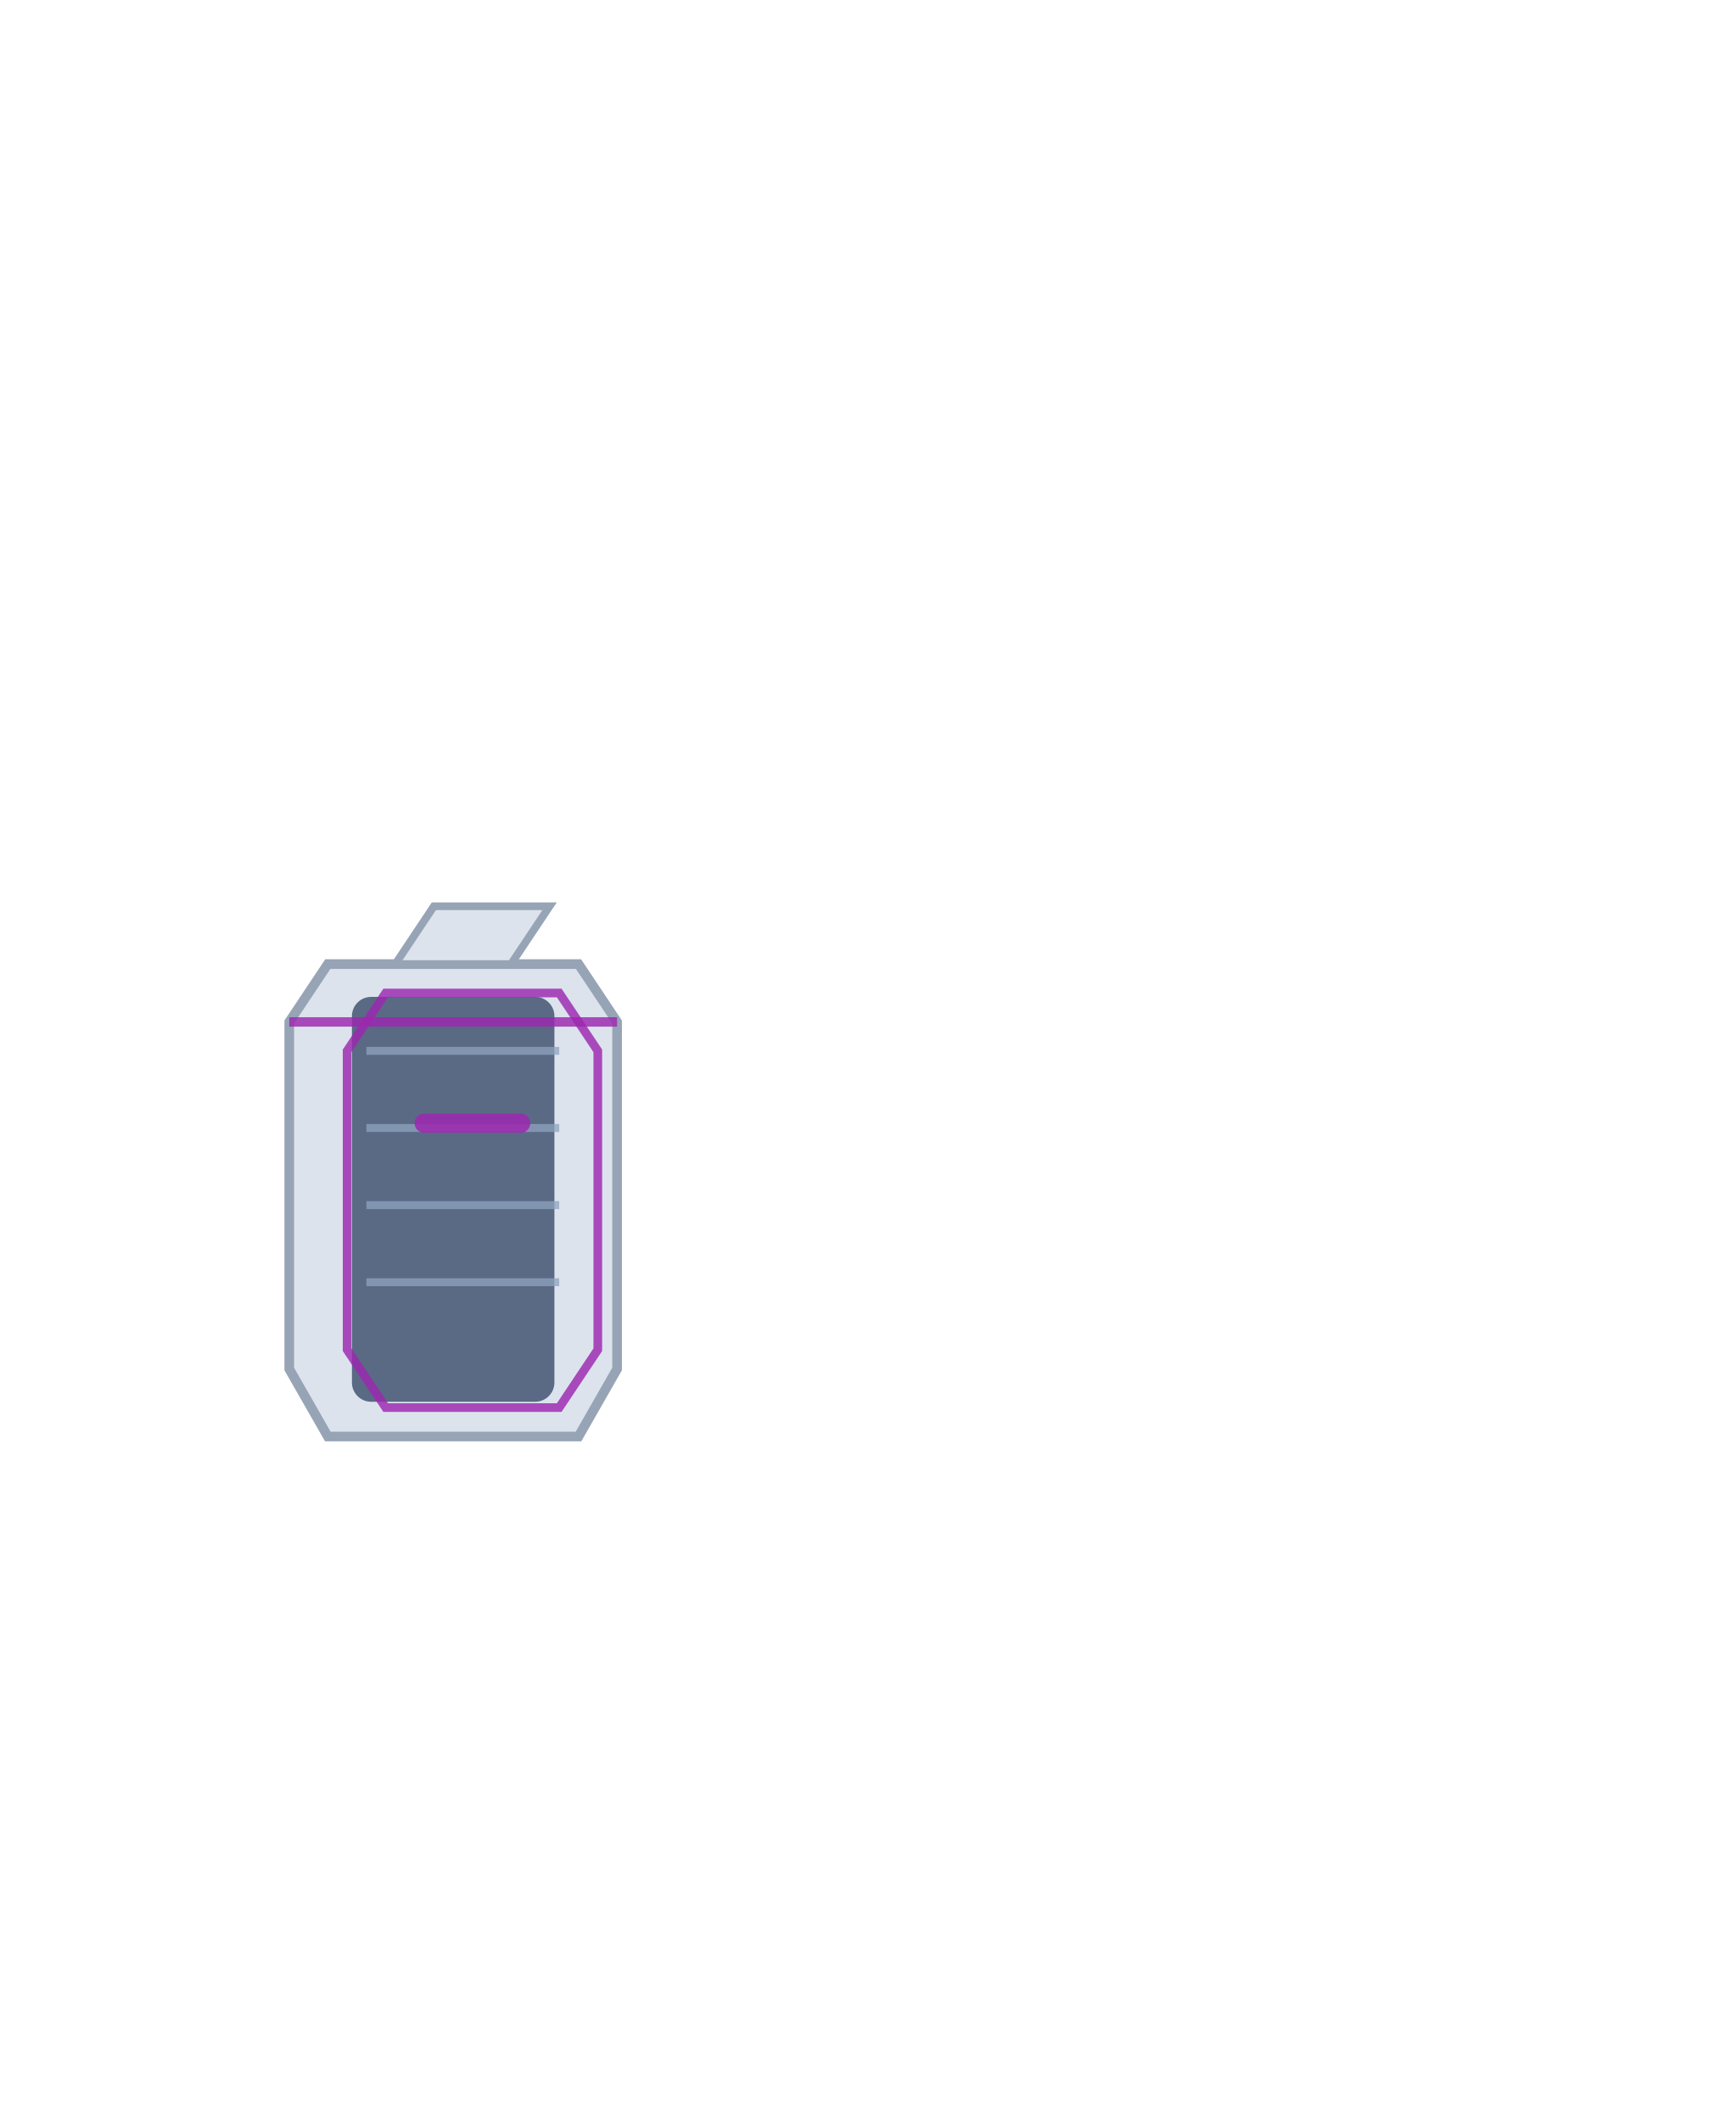
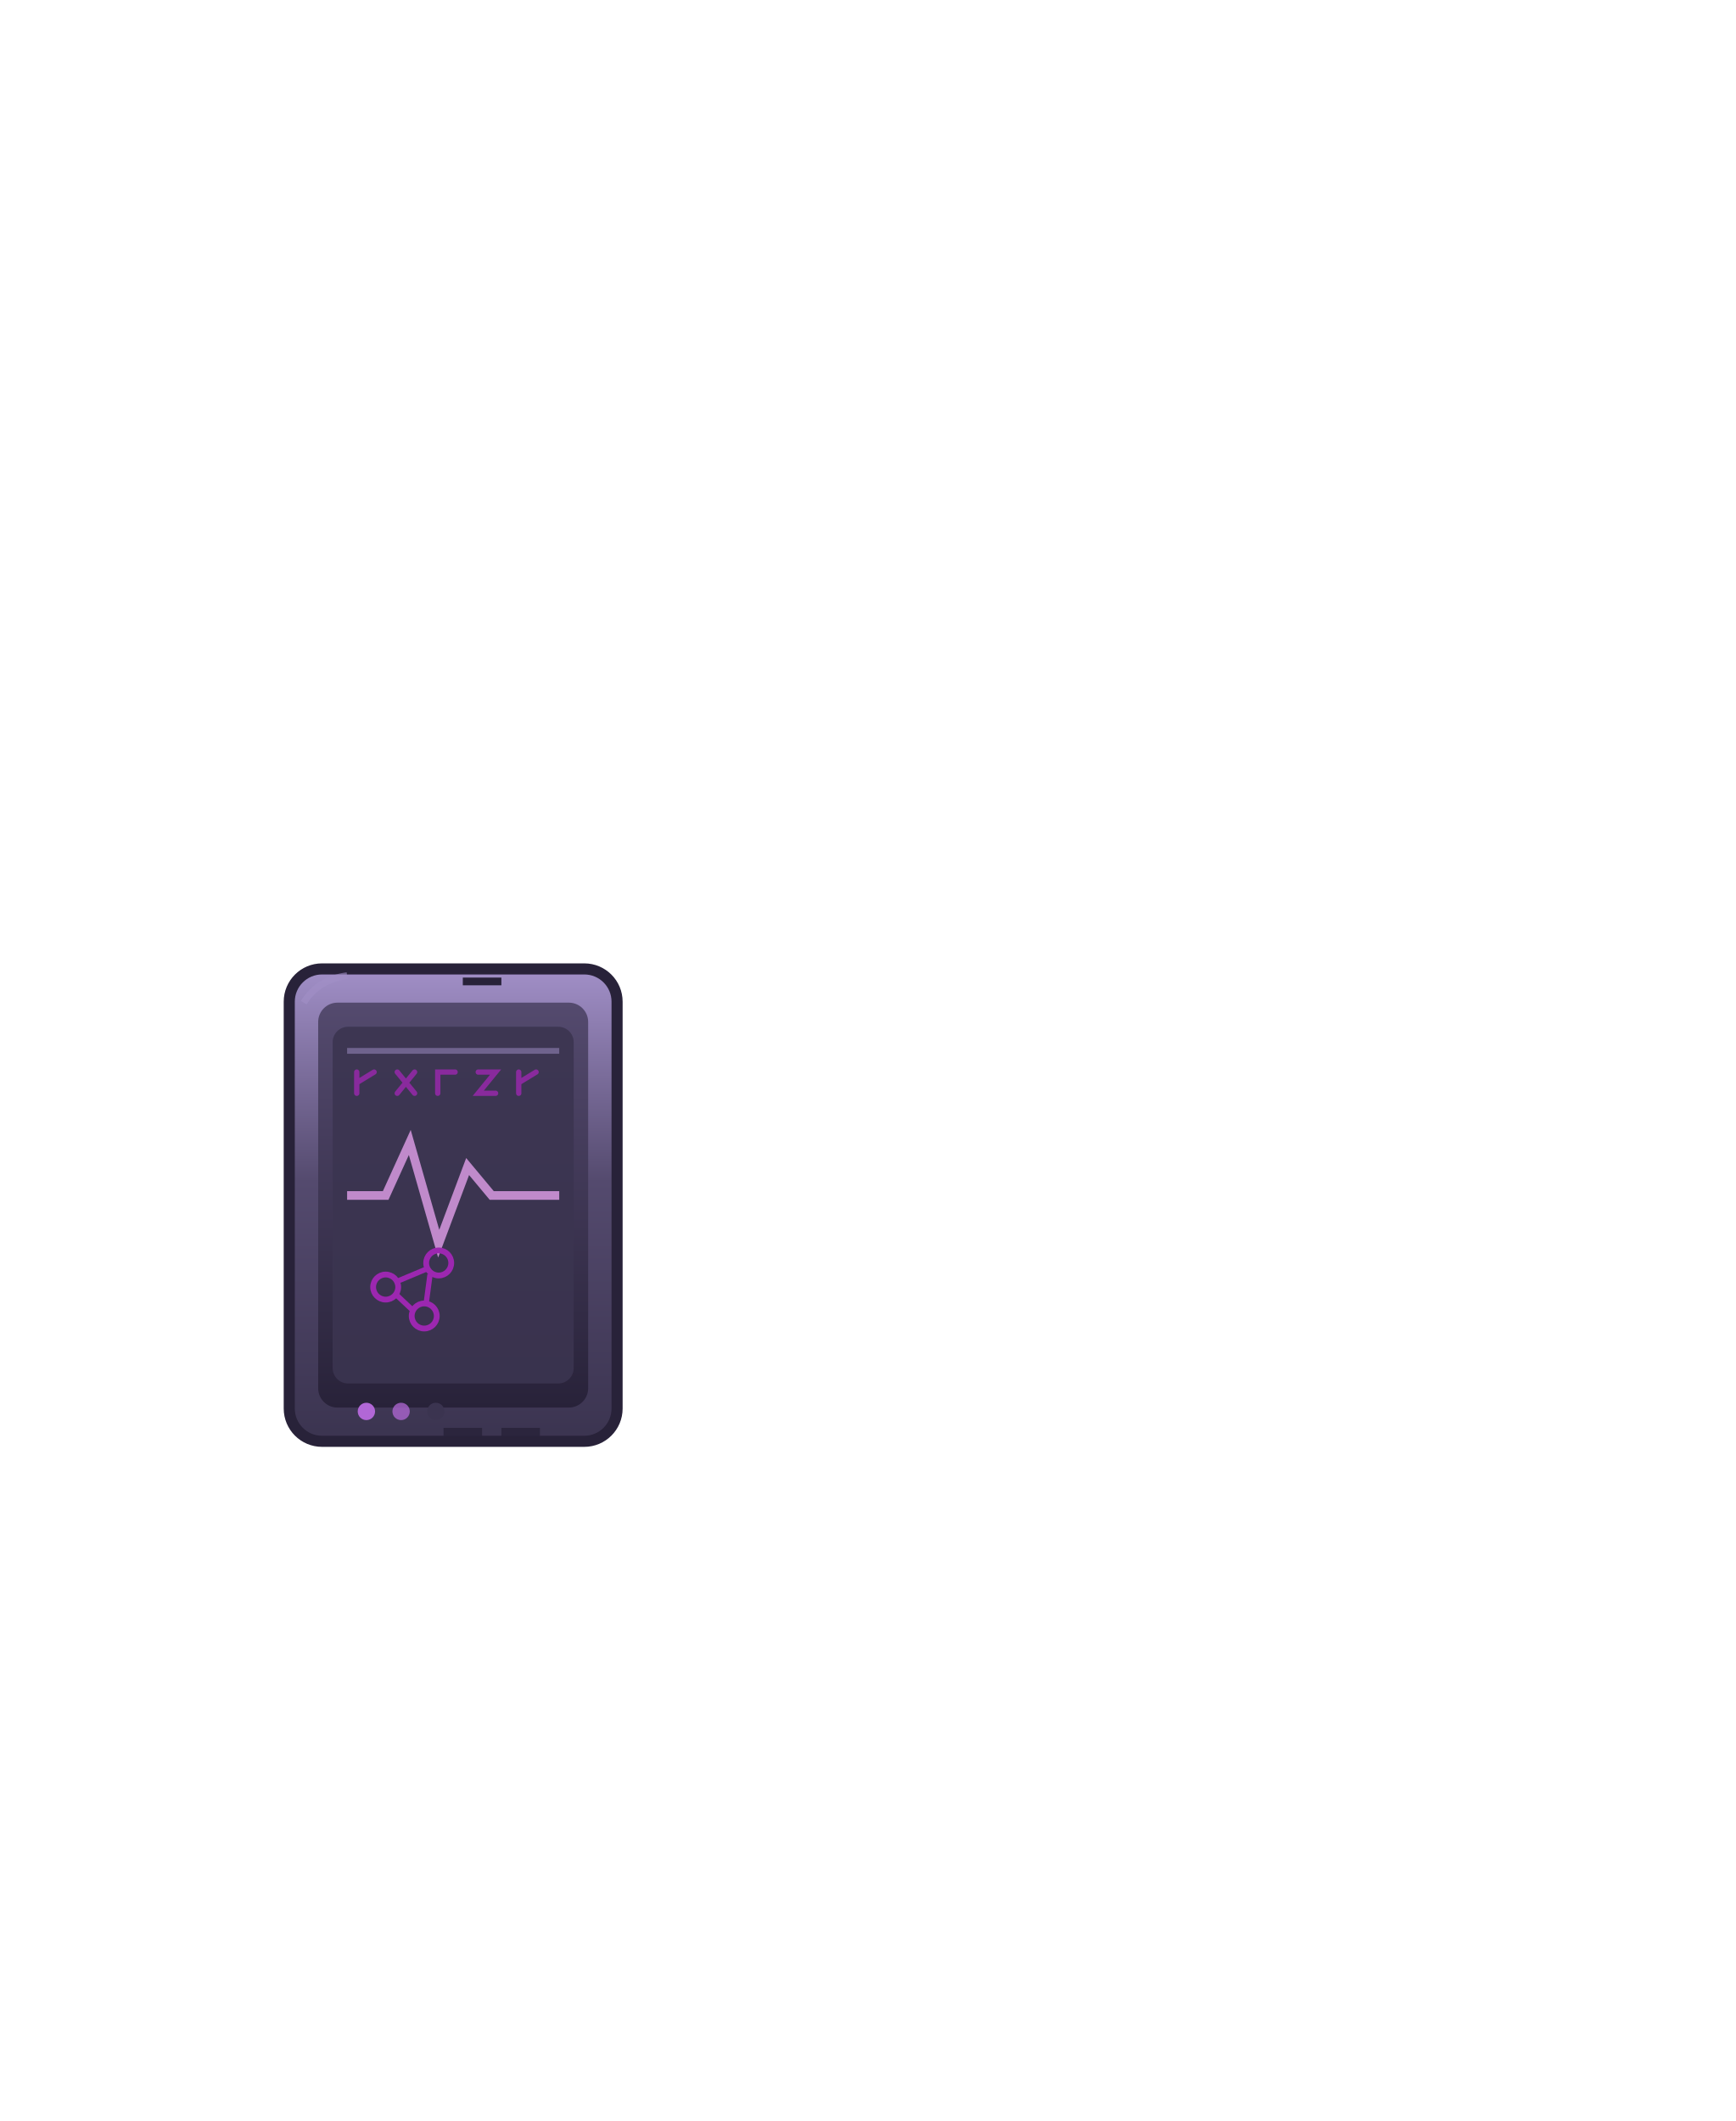
<svg xmlns="http://www.w3.org/2000/svg" viewBox="0 0 180 220" width="180" height="220">
-   <g id="qt_anim_driver">
-     <animateTransform attributeName="transform" type="translate" values="0 0; 0 -0.9; 0 0" dur="2.6s" repeatCount="indefinite" />
-     <g id="shield_epic">
-       <path d="M34 100 L60 100 L64 106 L64 142 L60 149 L34 149 L30 142 L30 106 Z" fill="#dce3ed" stroke="#97a4b5" stroke-width="1" />
-       <rect x="36.5" y="103.4" width="21" height="42" rx="2" fill="#4b5d7a" opacity="0.9" />
-       <path d="M41 100 L53 100 L57 94 L45 94 Z" fill="#dce3ed" stroke="#97a4b5" stroke-width="0.8" />
-       <path d="M30 106 L64 106" stroke="#9C27B0" stroke-width="0.98" opacity="0.82" />
-       <path d="M38 109 L58 109 M38 117 L58 117 M38 125 L58 125 M38 133 L58 133" stroke="#8fa3bf" stroke-width="0.82" opacity="0.75" />
-       <path d="M40 103 L58 103 L62 109 L62 140 L58 146 L40 146 L36 140 L36 109 Z" fill="none" stroke="#9C27B0" stroke-width="0.9" opacity="0.82" />
-       <rect x="43" y="115.5" width="12" height="2" rx="1" fill="#9C27B0" opacity="0.86">
-         <animate attributeName="y" values="115.5;137;115.5" dur="2.1s" repeatCount="indefinite" />
-       </rect>
-     </g>
+   <defs>
+     <linearGradient id="cTab3Case" x1="0" y1="0" x2="0" y2="1">
+       <stop offset="0%" stop-color="#a18fc7" />
+       <stop offset="45%" stop-color="#544a6e" />
+       <stop offset="100%" stop-color="#3b3450" />
+     </linearGradient>
+     <linearGradient id="cTab3Deep" x1="0" y1="0" x2="0" y2="1">
+       <stop offset="0%" stop-color="#544a6e" />
+       <stop offset="100%" stop-color="#282239" />
+     </linearGradient>
+     <linearGradient id="cTab3Glass" x1="0" y1="0" x2="0" y2="1">
+       <stop offset="0%" stop-color="#d3aef0" />
+       <stop offset="100%" stop-color="#3b3450" />
+     </linearGradient>
+     <radialGradient id="cTab3Aura" cx="0.5" cy="0.5" r="0.5">
+       <stop offset="0%" stop-color="#9C27B0" stop-opacity="0.5" />
+       <stop offset="70%" stop-color="#9C27B0" stop-opacity="0.16" />
+       <stop offset="100%" stop-color="#9C27B0" stop-opacity="0.0" />
+     </radialGradient>
+   </defs>
+   <g id="shield_epic">
+     <rect x="30" y="100.5" width="34" height="49" rx="3.4" fill="url(#cTab3Case)" stroke="#282239" stroke-width="1.15" />
+     <rect x="33" y="104" width="28" height="42" rx="2" fill="url(#cTab3Deep)" />
+     <rect x="34.5" y="106.5" width="25" height="37" rx="1.6" fill="#3b3450" opacity="0.9" />
+     <path d="M36 109 L58 109" stroke="#a18fc7" stroke-width="0.6" opacity="0.5" />
+     <path d="M48 101.8 L52 101.8" stroke="#282239" stroke-width="0.8" />
+     <path d="M52 148.6 L56 148.6 M46 148.6 L50 148.6" stroke="#282239" stroke-width="1" opacity="0.85" />
+     <path d="M31.5 104 Q33 101.6 36 101.2" stroke="#a18fc7" stroke-width="0.7" fill="none" opacity="0.6" />
+     <circle cx="38" cy="146.4" r="0.9" fill="#b167d6">
+       <animate attributeName="opacity" values="1;0.3;1" dur="2.1s" repeatCount="indefinite" />
+     </circle>
+     <circle cx="41.6" cy="146.4" r="0.9" fill="#b167d6" opacity="0.75" />
+     <circle cx="45.2" cy="146.4" r="0.9" fill="#3b3450" />
+     <path d="M36 124 L40 124 L42.5 118.5 L45.5 129 L48.5 121 L51 124 L58 124" stroke="#ce93d8" stroke-width="0.9" fill="none" opacity="0.9">
+       <animate attributeName="opacity" values="0.9;0.45;0.9" dur="2.4s" repeatCount="indefinite" />
+     </path>
+     <path d="M37.0 111.2 L37.0 113.4 M37.0 112.3 L38.8 111.2 M41.2 111.2 L43.0 113.4 M43.0 111.2 L41.2 113.4 M45.4 113.4 L45.4 111.2 L47.2 111.2 M49.6 111.2 L51.4 111.2 L49.6 113.4 L51.4 113.4 M53.8 111.2 L53.8 113.4 M53.8 112.3 L55.6 111.2" stroke="#9C27B0" stroke-width="0.55" fill="none" opacity="0.8" stroke-linecap="round" />
+     <circle cx="40" cy="133.5" r="1.3" fill="none" stroke="#9C27B0" stroke-width="0.6" />
+     <circle cx="45.5" cy="131" r="1.3" fill="none" stroke="#9C27B0" stroke-width="0.6" />
+     <circle cx="44" cy="136.5" r="1.3" fill="none" stroke="#9C27B0" stroke-width="0.6" />
+     <path d="M41.2 132.9 L44.3 131.6 M44.6 132.2 L44.2 135.2 M41.1 134.3 L42.8 135.9" stroke="#9C27B0" stroke-width="0.55" />
  </g>
</svg>
